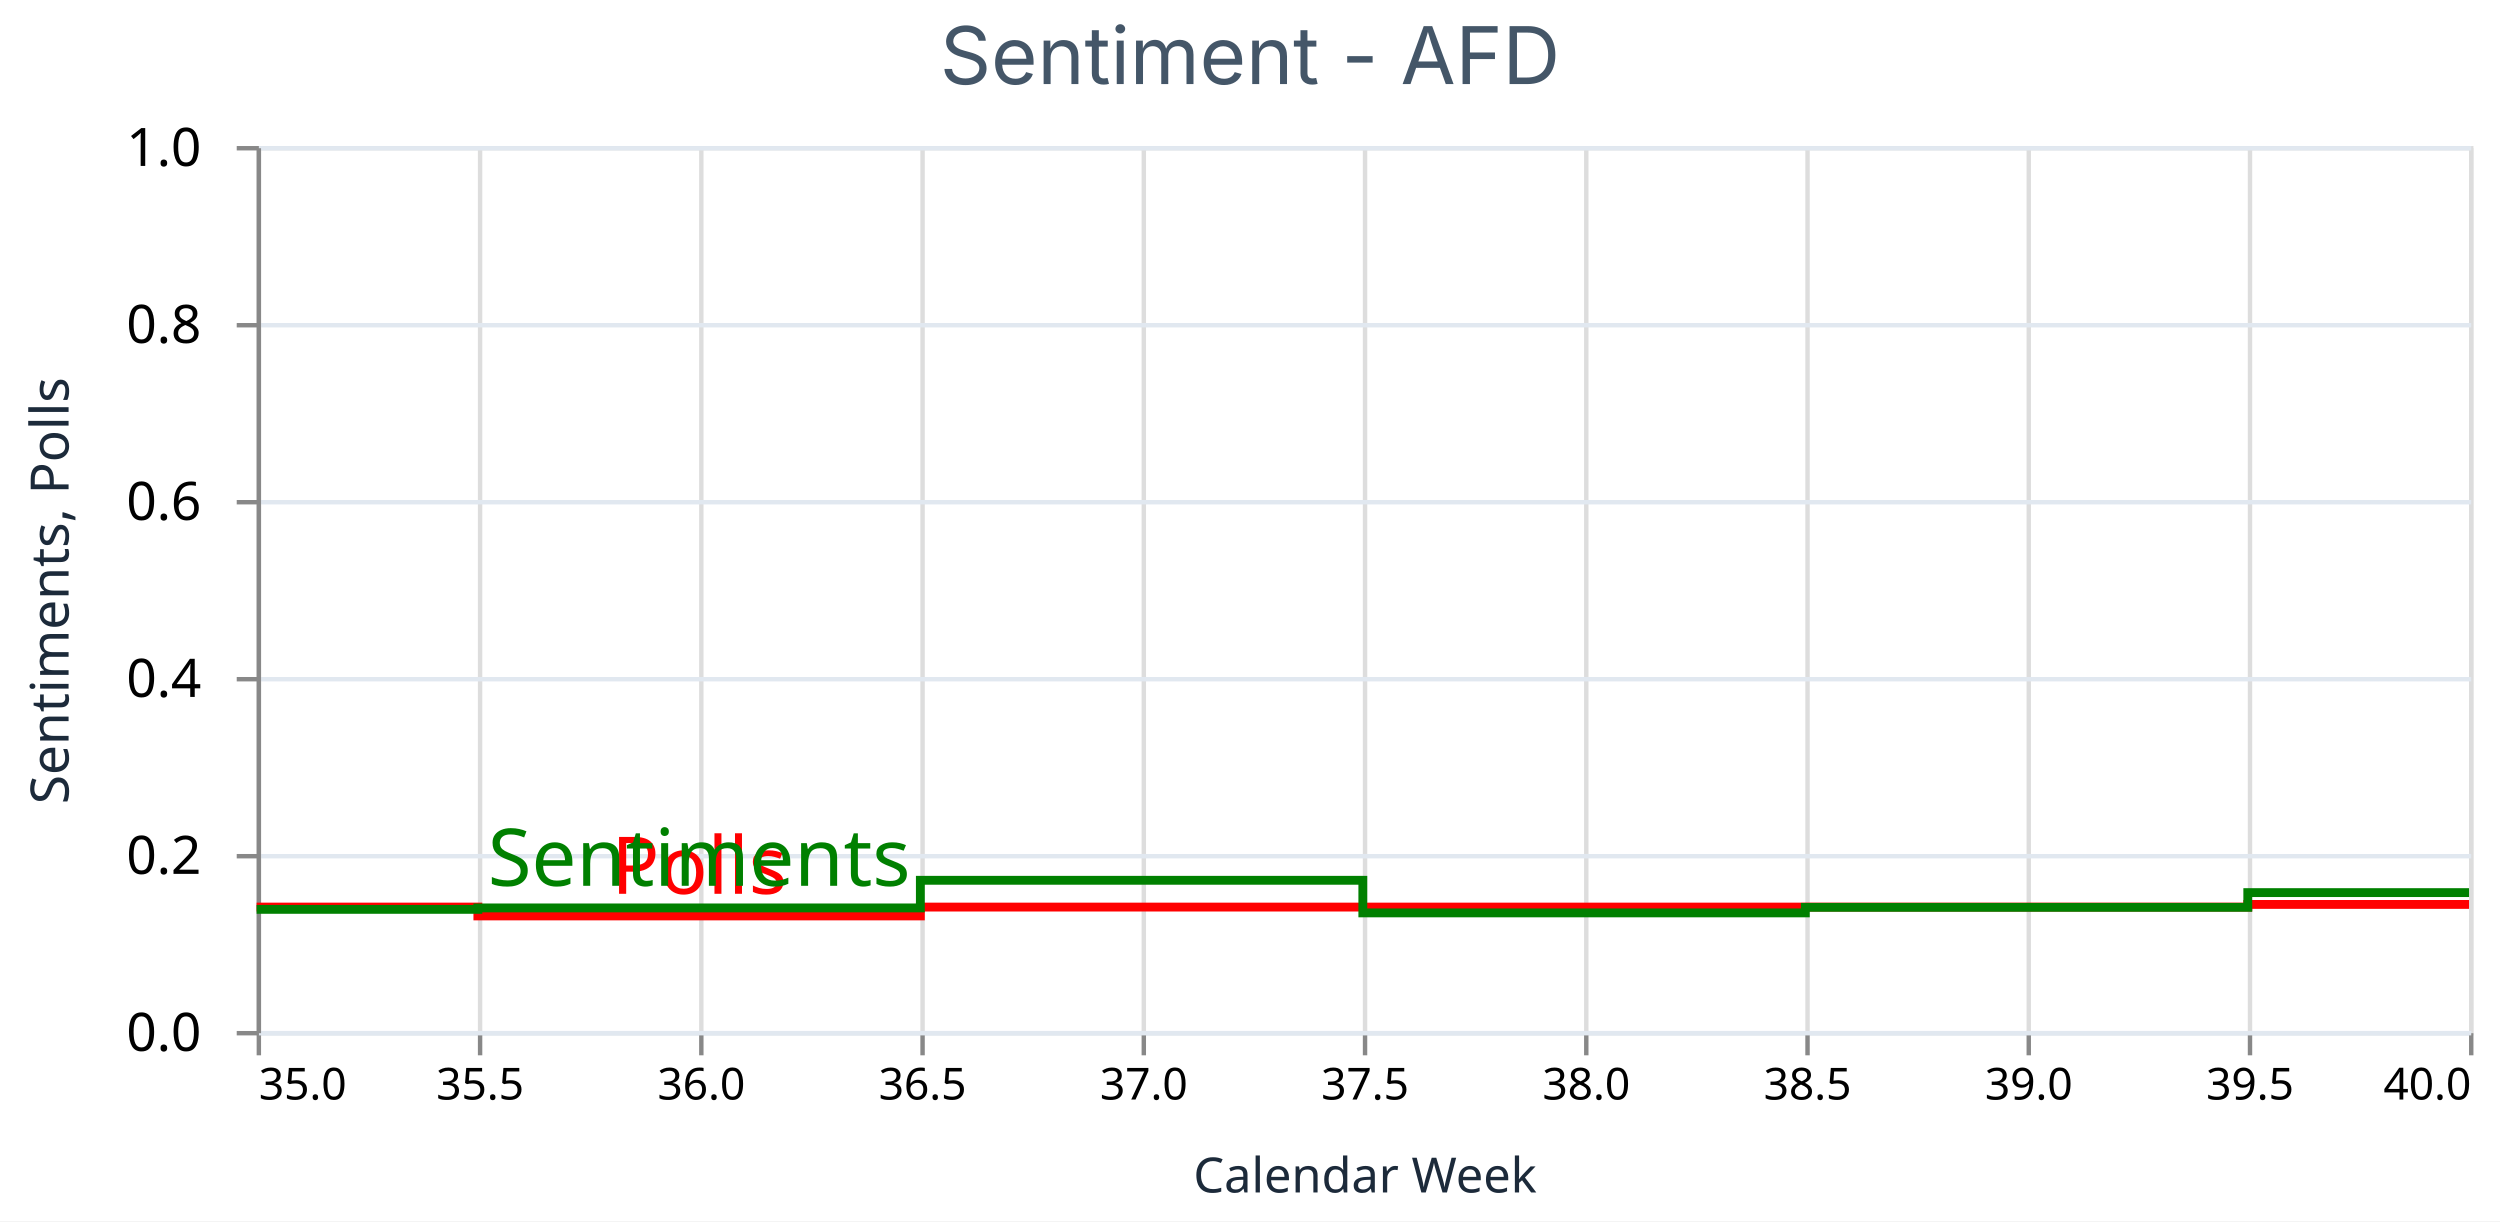
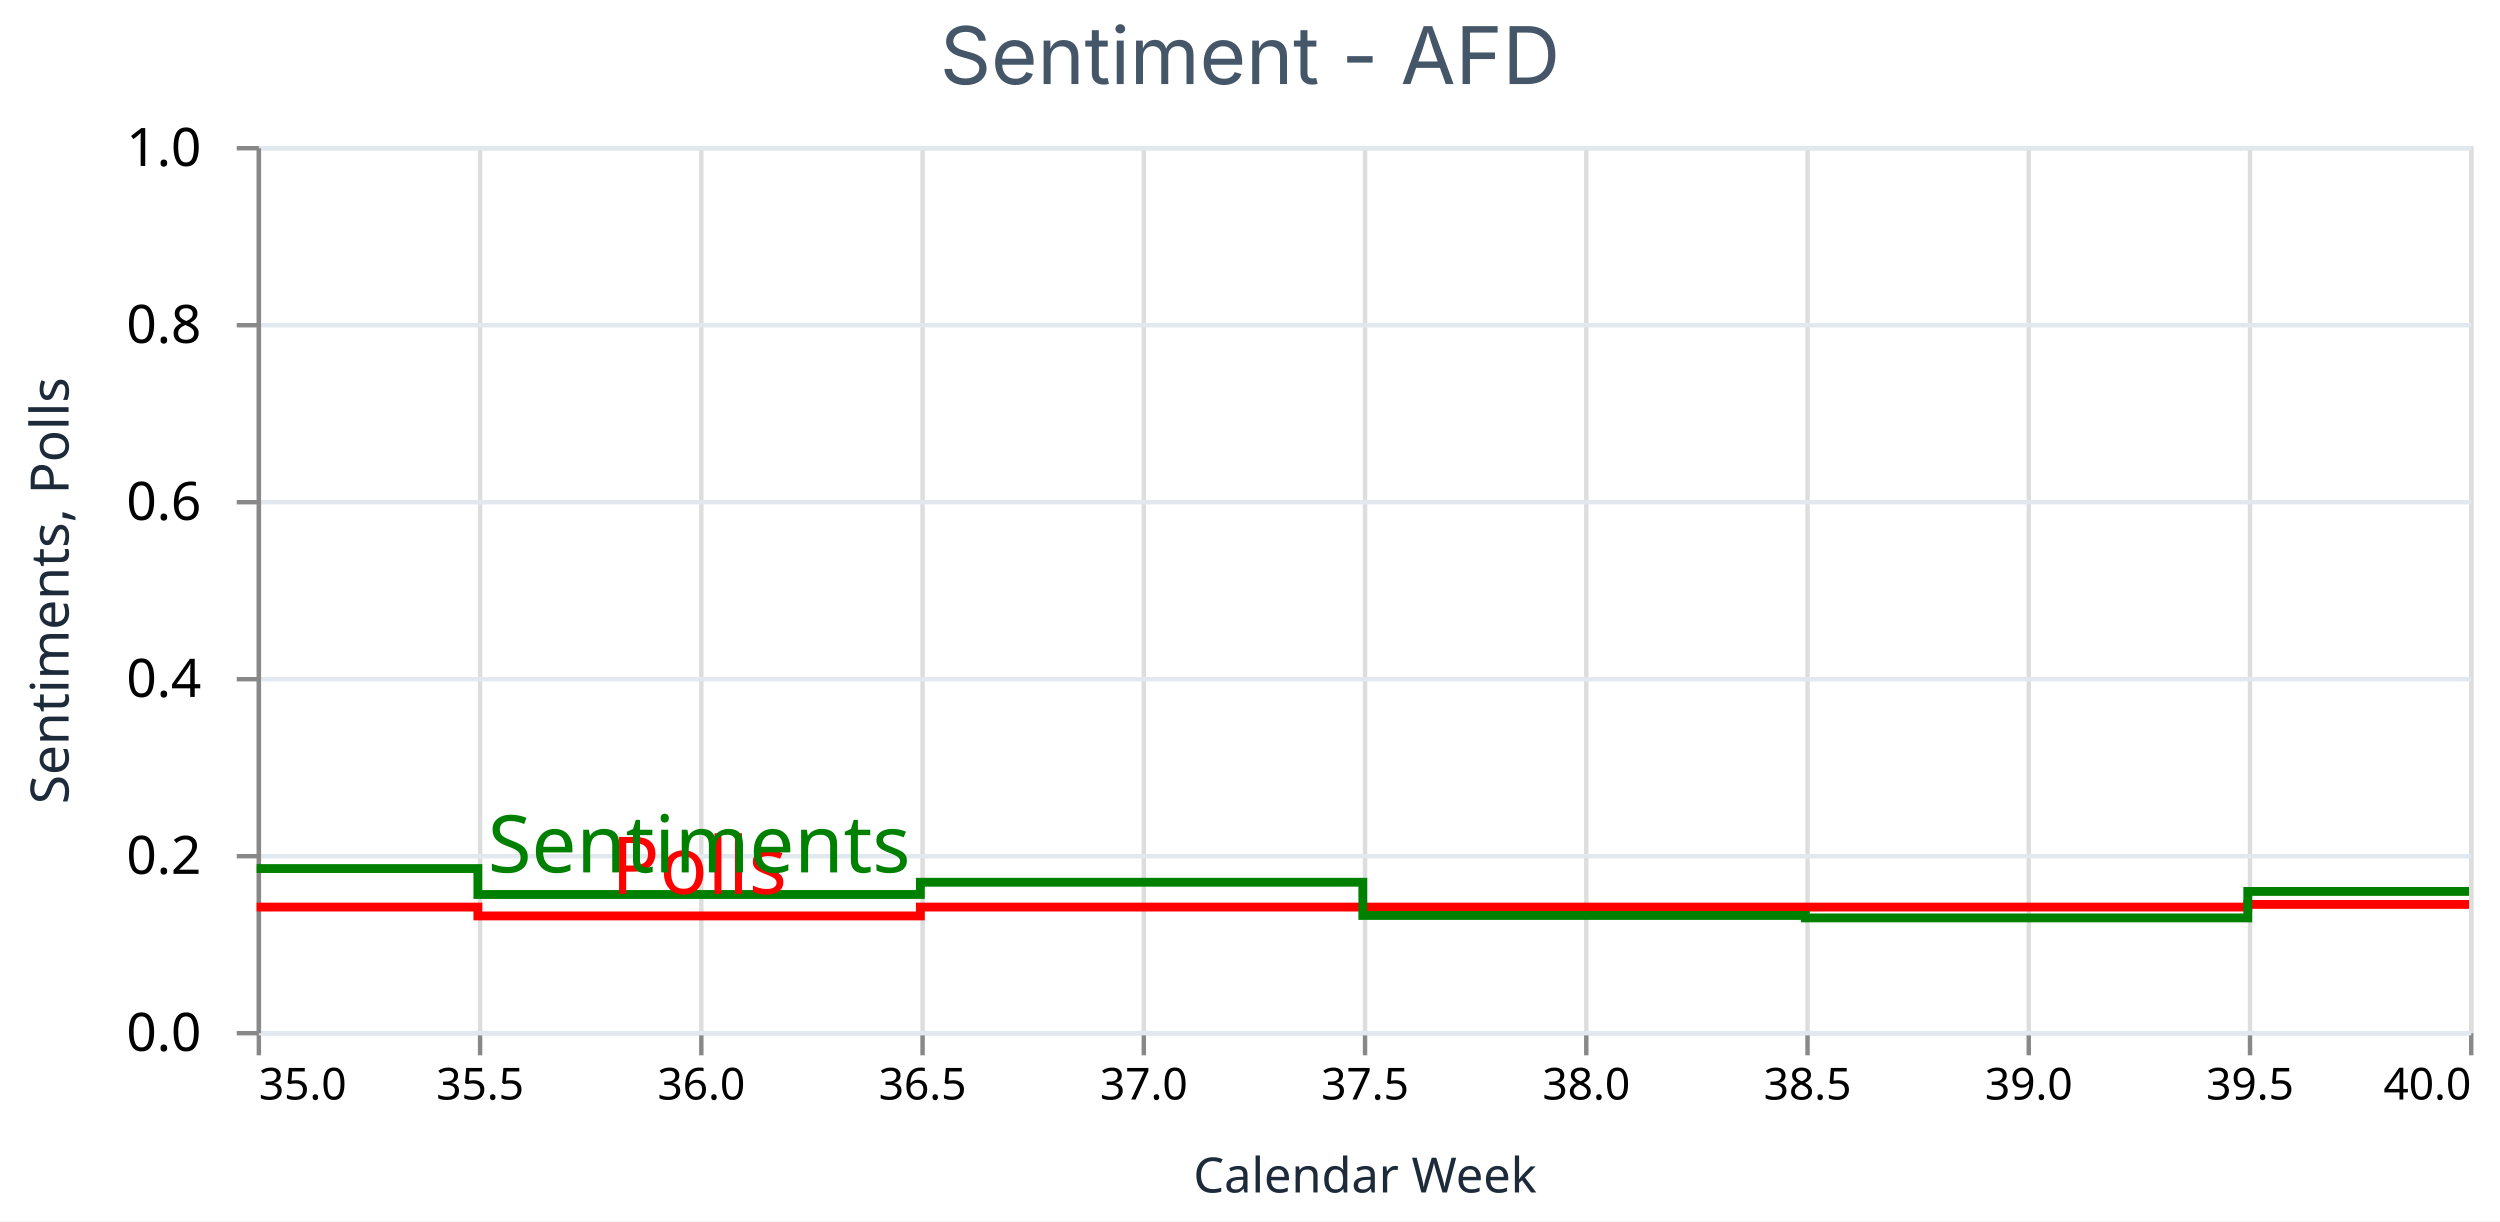
<svg xmlns="http://www.w3.org/2000/svg" version="1.1" class="marks" width="565" height="276" viewBox="0 0 565 276">
  <rect width="565" height="276" fill="#fff" />
  <g fill="none" stroke-miterlimit="10" transform="translate(58,33)">
    <g class="mark-group role-frame root" role="graphics-object" aria-roledescription="group mark container">
      <g transform="translate(0,0)">
        <path class="background" aria-hidden="true" d="M0.5,0.5h500v200h-500Z" stroke="#ddd" />
        <g>
          <g class="mark-group role-axis" aria-hidden="true">
            <g transform="translate(0.5,200.5)">
              <path class="background" aria-hidden="true" d="M0,0h0v0h0Z" pointer-events="none" />
              <g>
                <g class="mark-rule role-axis-grid" pointer-events="none">
                  <line transform="translate(0,-200)" x2="0" y2="200" stroke="#ddd" stroke-width="1" opacity="1" />
                  <line transform="translate(50,-200)" x2="0" y2="200" stroke="#ddd" stroke-width="1" opacity="1" />
                  <line transform="translate(100,-200)" x2="0" y2="200" stroke="#ddd" stroke-width="1" opacity="1" />
                  <line transform="translate(150,-200)" x2="0" y2="200" stroke="#ddd" stroke-width="1" opacity="1" />
                  <line transform="translate(200,-200)" x2="0" y2="200" stroke="#ddd" stroke-width="1" opacity="1" />
                  <line transform="translate(250,-200)" x2="0" y2="200" stroke="#ddd" stroke-width="1" opacity="1" />
                  <line transform="translate(300,-200)" x2="0" y2="200" stroke="#ddd" stroke-width="1" opacity="1" />
                  <line transform="translate(350,-200)" x2="0" y2="200" stroke="#ddd" stroke-width="1" opacity="1" />
                  <line transform="translate(400,-200)" x2="0" y2="200" stroke="#ddd" stroke-width="1" opacity="1" />
                  <line transform="translate(450,-200)" x2="0" y2="200" stroke="#ddd" stroke-width="1" opacity="1" />
                  <line transform="translate(500,-200)" x2="0" y2="200" stroke="#ddd" stroke-width="1" opacity="1" />
                </g>
              </g>
              <path class="foreground" aria-hidden="true" d="" pointer-events="none" display="none" />
            </g>
          </g>
          <g class="mark-group role-axis" aria-hidden="true">
            <g transform="translate(0.5,0.5)">
              <path class="background" aria-hidden="true" d="M0,0h0v0h0Z" pointer-events="none" />
              <g>
                <g class="mark-rule role-axis-grid" pointer-events="none">
                  <line transform="translate(0,200)" x2="500" y2="0" stroke="#e1e8f0" stroke-width="1" opacity="1" />
                  <line transform="translate(0,160)" x2="500" y2="0" stroke="#e1e8f0" stroke-width="1" opacity="1" />
                  <line transform="translate(0,120)" x2="500" y2="0" stroke="#e1e8f0" stroke-width="1" opacity="1" />
                  <line transform="translate(0,80)" x2="500" y2="0" stroke="#e1e8f0" stroke-width="1" opacity="1" />
                  <line transform="translate(0,40)" x2="500" y2="0" stroke="#e1e8f0" stroke-width="1" opacity="1" />
                  <line transform="translate(0,0)" x2="500" y2="0" stroke="#e1e8f0" stroke-width="1" opacity="1" />
                </g>
              </g>
              <path class="foreground" aria-hidden="true" d="" pointer-events="none" display="none" />
            </g>
          </g>
          <g class="mark-group role-axis" role="graphics-symbol" aria-roledescription="axis" aria-label="X-axis titled 'Calendar Week' for a linear scale with values from 35 to 40">
            <g transform="translate(0.5,200.5)">
              <path class="background" aria-hidden="true" d="M0,0h0v0h0Z" pointer-events="none" />
              <g>
                <g class="mark-rule role-axis-tick" pointer-events="none">
                  <line transform="translate(0,0)" x2="0" y2="5" stroke="#888" stroke-width="1" opacity="1" />
                  <line transform="translate(50,0)" x2="0" y2="5" stroke="#888" stroke-width="1" opacity="1" />
                  <line transform="translate(100,0)" x2="0" y2="5" stroke="#888" stroke-width="1" opacity="1" />
                  <line transform="translate(150,0)" x2="0" y2="5" stroke="#888" stroke-width="1" opacity="1" />
                  <line transform="translate(200,0)" x2="0" y2="5" stroke="#888" stroke-width="1" opacity="1" />
                  <line transform="translate(250,0)" x2="0" y2="5" stroke="#888" stroke-width="1" opacity="1" />
                  <line transform="translate(300,0)" x2="0" y2="5" stroke="#888" stroke-width="1" opacity="1" />
                  <line transform="translate(350,0)" x2="0" y2="5" stroke="#888" stroke-width="1" opacity="1" />
                  <line transform="translate(400,0)" x2="0" y2="5" stroke="#888" stroke-width="1" opacity="1" />
                  <line transform="translate(450,0)" x2="0" y2="5" stroke="#888" stroke-width="1" opacity="1" />
                  <line transform="translate(500,0)" x2="0" y2="5" stroke="#888" stroke-width="1" opacity="1" />
                </g>
                <g class="mark-text role-axis-label" pointer-events="none">
                  <text text-anchor="start" transform="translate(0,15)" font-family="sans-serif" font-size="10px" fill="#000" opacity="1">35.0</text>
                  <text text-anchor="middle" transform="translate(50,15)" font-family="sans-serif" font-size="10px" fill="#000" opacity="1">35.5</text>
                  <text text-anchor="middle" transform="translate(100,15)" font-family="sans-serif" font-size="10px" fill="#000" opacity="1">36.0</text>
                  <text text-anchor="middle" transform="translate(150,15)" font-family="sans-serif" font-size="10px" fill="#000" opacity="1">36.5</text>
                  <text text-anchor="middle" transform="translate(200,15)" font-family="sans-serif" font-size="10px" fill="#000" opacity="1">37.0</text>
                  <text text-anchor="middle" transform="translate(250,15)" font-family="sans-serif" font-size="10px" fill="#000" opacity="1">37.5</text>
                  <text text-anchor="middle" transform="translate(300,15)" font-family="sans-serif" font-size="10px" fill="#000" opacity="1">38.0</text>
                  <text text-anchor="middle" transform="translate(350,15)" font-family="sans-serif" font-size="10px" fill="#000" opacity="1">38.5</text>
                  <text text-anchor="middle" transform="translate(400,15)" font-family="sans-serif" font-size="10px" fill="#000" opacity="1">39.0</text>
                  <text text-anchor="middle" transform="translate(450,15)" font-family="sans-serif" font-size="10px" fill="#000" opacity="1">39.5</text>
                  <text text-anchor="end" transform="translate(500,15)" font-family="sans-serif" font-size="10px" fill="#000" opacity="1">40.0</text>
                </g>
                <g class="mark-rule role-axis-domain" pointer-events="none">
                  <line transform="translate(0,0)" x2="500" y2="0" stroke="#e1e8f0" stroke-width="1" opacity="1" />
                </g>
                <g class="mark-text role-axis-title" pointer-events="none">
                  <text text-anchor="middle" transform="translate(250,36)" font-family="sans-serif" font-size="11px" font-weight="400" fill="#1c2a3a" opacity="1">Calendar Week</text>
                </g>
              </g>
              <path class="foreground" aria-hidden="true" d="" pointer-events="none" display="none" />
            </g>
          </g>
          <g class="mark-group role-axis" role="graphics-symbol" aria-roledescription="axis" aria-label="Y-axis titled 'Sentiments, Polls' for a linear scale with values from 0.0 to 1.0">
            <g transform="translate(0.5,0.5)">
              <path class="background" aria-hidden="true" d="M0,0h0v0h0Z" pointer-events="none" />
              <g>
                <g class="mark-rule role-axis-tick" pointer-events="none">
                  <line transform="translate(0,200)" x2="-5" y2="0" stroke="#888" stroke-width="1" opacity="1" />
                  <line transform="translate(0,160)" x2="-5" y2="0" stroke="#888" stroke-width="1" opacity="1" />
                  <line transform="translate(0,120)" x2="-5" y2="0" stroke="#888" stroke-width="1" opacity="1" />
                  <line transform="translate(0,80)" x2="-5" y2="0" stroke="#888" stroke-width="1" opacity="1" />
                  <line transform="translate(0,40)" x2="-5" y2="0" stroke="#888" stroke-width="1" opacity="1" />
                  <line transform="translate(0,0)" x2="-5" y2="0" stroke="#888" stroke-width="1" opacity="1" />
                </g>
                <g class="mark-text role-axis-label" pointer-events="none">
                  <text text-anchor="end" transform="translate(-13,204)" font-family="sans-serif" font-size="12px" fill="#000" opacity="1">0.0</text>
                  <text text-anchor="end" transform="translate(-13,164)" font-family="sans-serif" font-size="12px" fill="#000" opacity="1">0.2</text>
                  <text text-anchor="end" transform="translate(-13,124)" font-family="sans-serif" font-size="12px" fill="#000" opacity="1">0.4</text>
                  <text text-anchor="end" transform="translate(-13,84)" font-family="sans-serif" font-size="12px" fill="#000" opacity="1">0.6</text>
                  <text text-anchor="end" transform="translate(-13,44)" font-family="sans-serif" font-size="12px" fill="#000" opacity="1">0.8</text>
                  <text text-anchor="end" transform="translate(-13,4)" font-family="sans-serif" font-size="12px" fill="#000" opacity="1">1.0</text>
                </g>
                <g class="mark-rule role-axis-domain" pointer-events="none">
                  <line transform="translate(0,200)" x2="0" y2="-200" stroke="#888" stroke-width="1" opacity="1" />
                </g>
                <g class="mark-text role-axis-title" pointer-events="none">
                  <text text-anchor="middle" transform="translate(-40,100) rotate(-90) translate(0,-3)" font-family="sans-serif" font-size="12px" font-weight="400" fill="#1c2a3a" opacity="1">Sentiments, Polls</text>
                </g>
              </g>
              <path class="foreground" aria-hidden="true" d="" pointer-events="none" display="none" />
            </g>
          </g>
          <g class="mark-line role-mark layer_0_marks" role="graphics-object" aria-roledescription="line mark container">
            <path aria-label="week: 35; afd: 0.14" role="graphics-symbol" aria-roledescription="line mark" d="M0,172L50,172L50,174L150,174L150,172L250,172L250,172L350,172L350,172L450,172L450,171.4L500,171.4" fill-opacity="1" stroke="red" stroke-width="2" />
          </g>
          <g class="mark-line role-mark layer_1_marks" role="graphics-object" aria-roledescription="line mark container">
-             <path aria-label="week: 35; afd: 0.137425294554" role="graphics-symbol" aria-roledescription="line mark" d="M0,172.515L50,172.515L50,172.189L150,172.189L150,165.946L250,165.946L250,173.312L350,173.312L350,172.056L450,172.056L450,168.729L500,168.729" fill-opacity="1" stroke="green" stroke-width="2" />
+             <path aria-label="week: 35; afd: 0.183522958656" role="graphics-symbol" aria-roledescription="line mark" d="M0,163.295L50,163.295L50,169.155L150,169.155L150,166.388L250,166.388L250,173.894L350,173.894L350,174.448L450,174.448L450,168.462L500,168.462" fill-opacity="1" stroke="green" stroke-width="2" />
          </g>
          <g class="mark-text role-mark layer_2_marks" role="graphics-object" aria-roledescription="text mark container">
            <text aria-label="x: 36; y: 0.18" role="graphics-symbol" aria-roledescription="text mark" text-anchor="middle" transform="translate(100,169)" font-family="sans-serif" font-size="18px" fill="red">Polls</text>
          </g>
          <g class="mark-text role-mark layer_3_marks" role="graphics-object" aria-roledescription="text mark container">
-             <text aria-label="x: 36; y: 0.189053182415" role="graphics-symbol" aria-roledescription="text mark" text-anchor="middle" transform="translate(100,167.1894)" font-family="sans-serif" font-size="18px" fill="green">Sentiments</text>
+             <text aria-label="x: 36; y: 0.20422314791" role="graphics-symbol" aria-roledescription="text mark" text-anchor="middle" transform="translate(100,164.1554)" font-family="sans-serif" font-size="18px" fill="green">Sentiments</text>
          </g>
          <g class="mark-group role-title">
            <g transform="translate(224.5,-28)">
              <path class="background" aria-hidden="true" d="M0,0h0v0h0Z" pointer-events="none" />
              <g>
                <g class="mark-text role-title-text" role="graphics-symbol" aria-roledescription="title" aria-label="Title text 'Sentiment - AFD'" pointer-events="none">
                  <text text-anchor="middle" transform="translate(0,14)" font-family="Inter" font-size="18px" font-weight="400" fill="#445668" opacity="1">Sentiment - AFD</text>
                </g>
              </g>
              <path class="foreground" aria-hidden="true" d="" pointer-events="none" display="none" />
            </g>
          </g>
        </g>
        <path class="foreground" aria-hidden="true" d="" display="none" />
      </g>
    </g>
  </g>
</svg>
